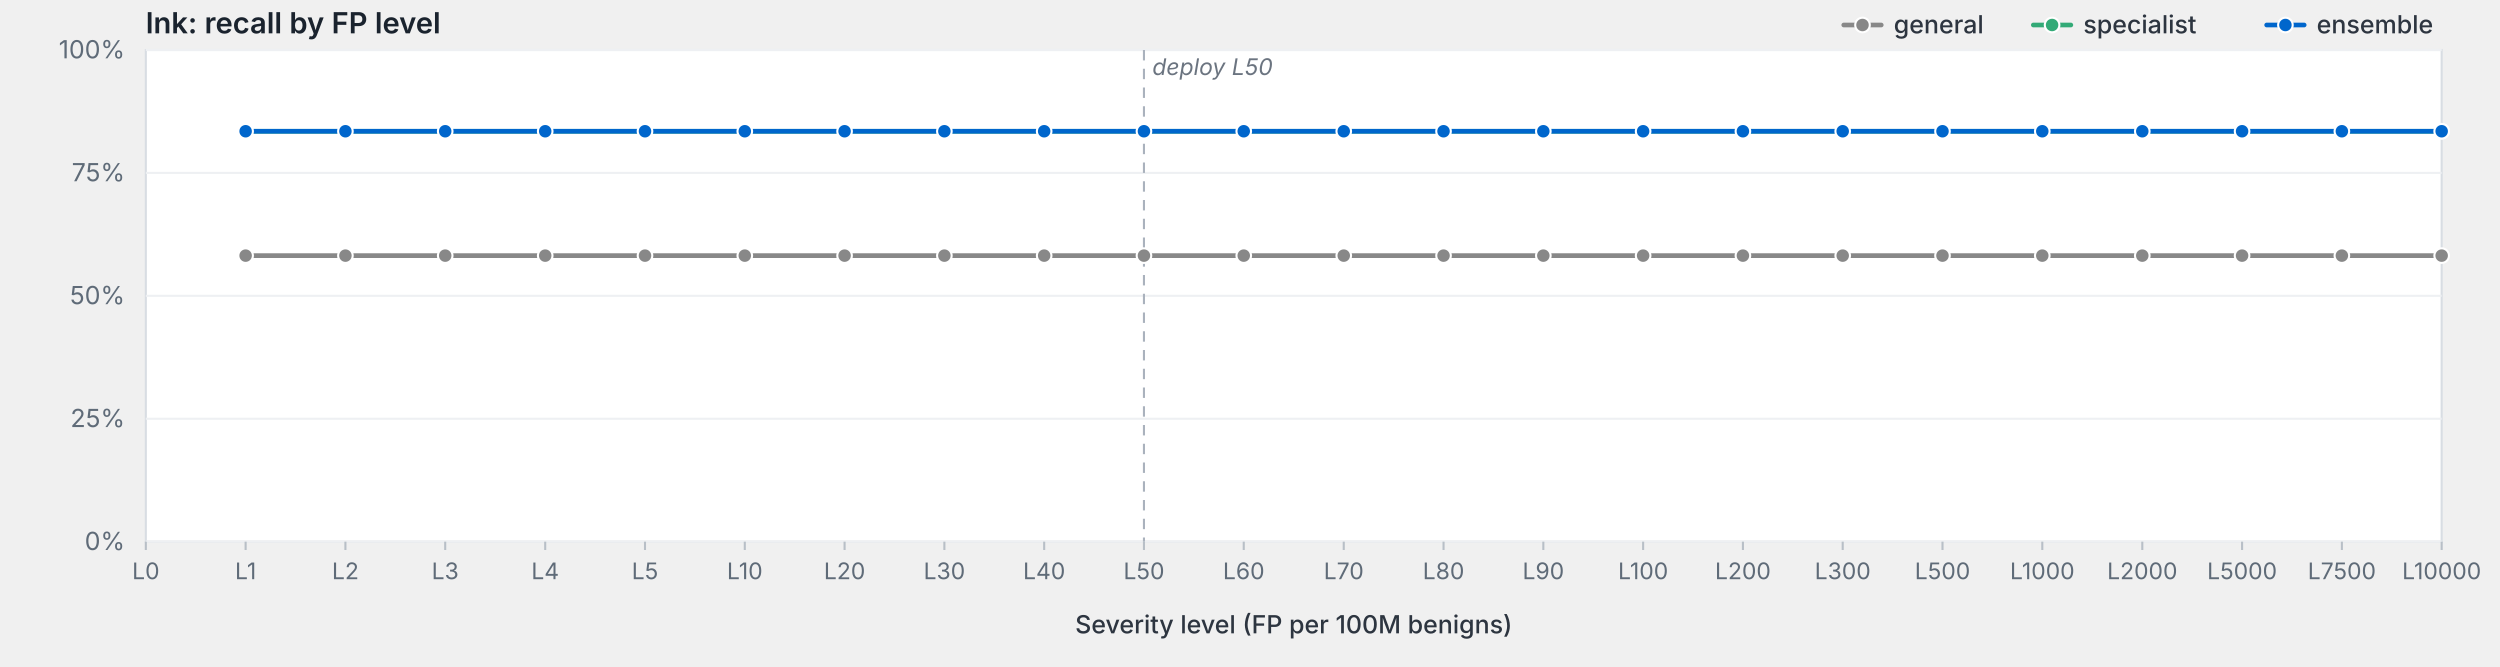
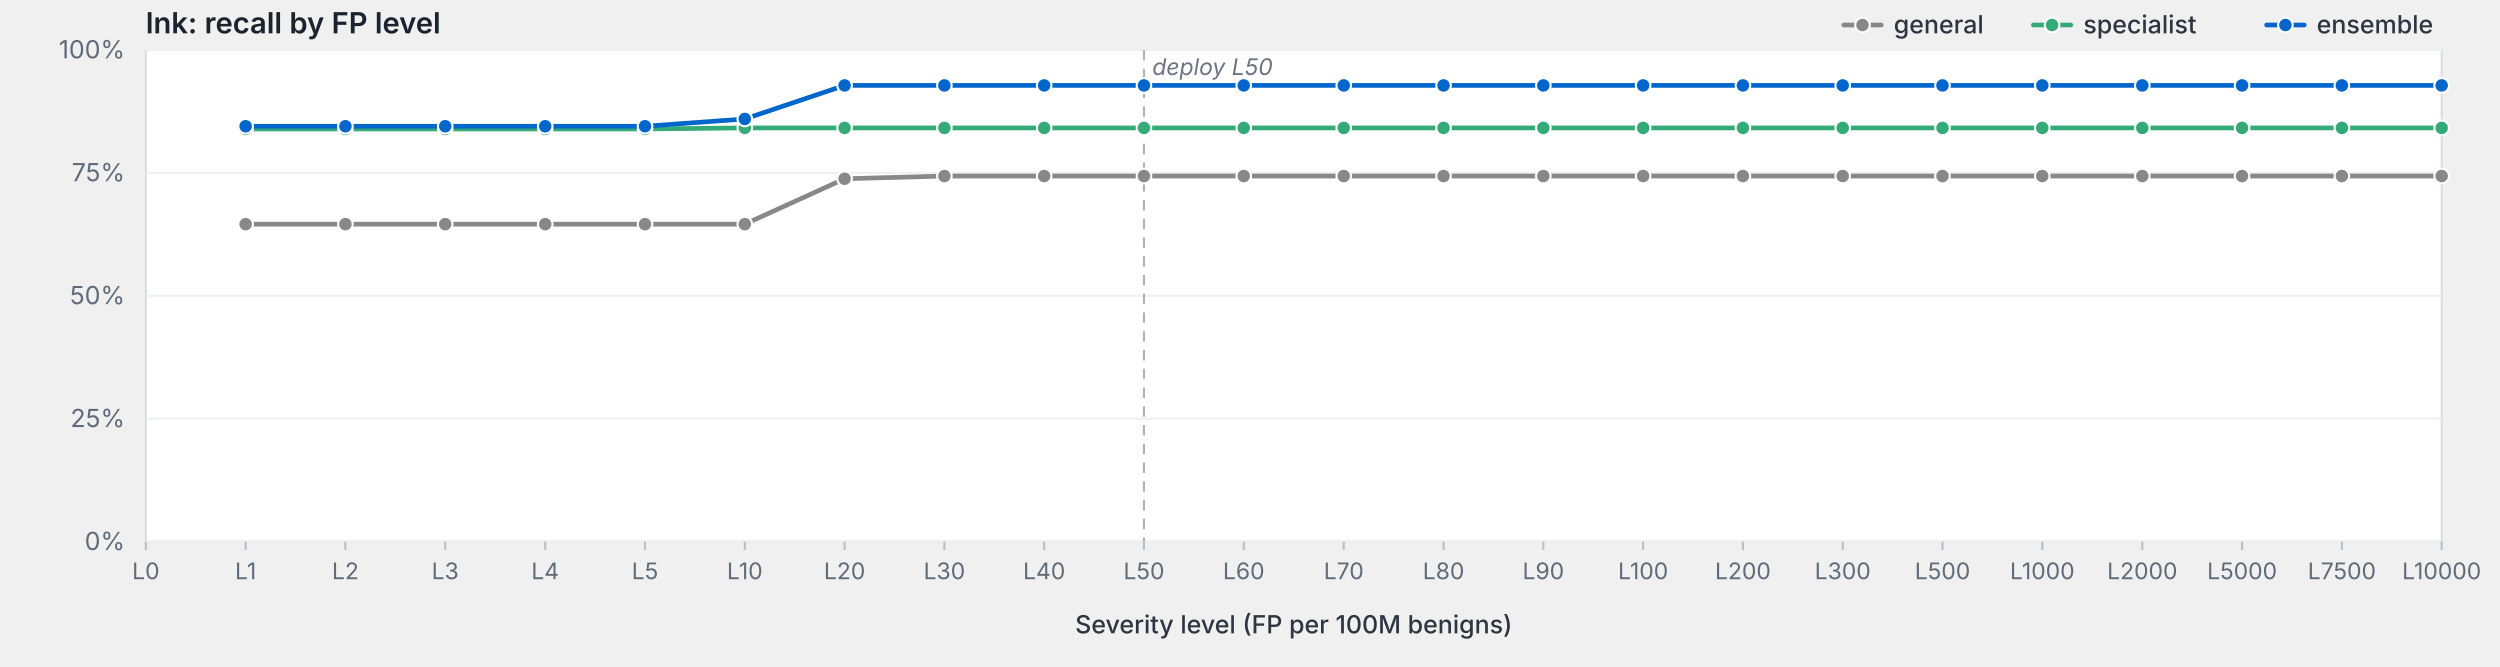
<svg xmlns="http://www.w3.org/2000/svg" viewBox="0 0 1200 320" width="1200" height="320" preserveAspectRatio="xMidYMid meet" role="img" aria-label="lnk: recall by FP level">
  <style>svg { background: #fdfdfd; }.frame { fill: #fff; stroke: #d8dde3; stroke-width: 1; }.grid { stroke: #eef0f3; stroke-width: 1; }.tick { stroke: #b8bfc7; stroke-width: 1; }.axis-label { fill: #5f6b78; font-family: -apple-system, BlinkMacSystemFont, "Segoe UI", system-ui, sans-serif; font-size: 12px; }.x-label { fill: #5f6b78; font-family: -apple-system, BlinkMacSystemFont, "Segoe UI", system-ui, sans-serif; font-size: 11px; }.axis-title { fill: #2d3540; font-family: -apple-system, BlinkMacSystemFont, "Segoe UI", system-ui, sans-serif; font-size: 12px; font-weight: 500; }.title { fill: #1a232e; font-family: -apple-system, BlinkMacSystemFont, "Segoe UI", system-ui, sans-serif; font-size: 14px; font-weight: 600; }.deploy-marker { stroke: #aab2bd; stroke-width: 1; stroke-dasharray: 5,4; }.deploy-label { fill: #6b7480; font-family: -apple-system, BlinkMacSystemFont, "Segoe UI", system-ui, sans-serif; font-size: 11px; font-style: italic; }.curve { fill: none; stroke-width: 2.25; stroke-linejoin: round; stroke-linecap: round; }.marker { stroke: #fff; stroke-width: 1; }.legend-text { fill: #2d3540; font-family: -apple-system, BlinkMacSystemFont, "Segoe UI", system-ui, sans-serif; font-size: 12px; font-weight: 500; }</style>
  <text class="title" x="70" y="16">lnk: recall by FP level</text>
  <rect class="frame" x="70" y="24" width="1102" height="236" />
  <line class="grid" x1="70" y1="260.0" x2="1172" y2="260.0" />
  <text class="axis-label" x="60" y="264.0" text-anchor="end">0%</text>
  <line class="grid" x1="70" y1="201.0" x2="1172" y2="201.0" />
  <text class="axis-label" x="60" y="205.0" text-anchor="end">25%</text>
  <line class="grid" x1="70" y1="142.0" x2="1172" y2="142.0" />
  <text class="axis-label" x="60" y="146.0" text-anchor="end">50%</text>
  <line class="grid" x1="70" y1="83.0" x2="1172" y2="83.0" />
  <text class="axis-label" x="60" y="87.0" text-anchor="end">75%</text>
  <line class="grid" x1="70" y1="24.0" x2="1172" y2="24.0" />
  <text class="axis-label" x="60" y="28.0" text-anchor="end">100%</text>
  <line class="deploy-marker" x1="549.1" y1="24" x2="549.1" y2="260" />
  <text class="deploy-label" x="553.1" y="36" text-anchor="start">deploy L50</text>
  <line class="tick" x1="70.0" y1="260" x2="70.0" y2="264" />
  <text class="x-label" x="70.0" y="278" text-anchor="middle">L0</text>
  <line class="tick" x1="117.9" y1="260" x2="117.9" y2="264" />
  <text class="x-label" x="117.9" y="278" text-anchor="middle">L1</text>
  <line class="tick" x1="165.8" y1="260" x2="165.8" y2="264" />
  <text class="x-label" x="165.8" y="278" text-anchor="middle">L2</text>
  <line class="tick" x1="213.7" y1="260" x2="213.7" y2="264" />
  <text class="x-label" x="213.7" y="278" text-anchor="middle">L3</text>
  <line class="tick" x1="261.7" y1="260" x2="261.7" y2="264" />
  <text class="x-label" x="261.7" y="278" text-anchor="middle">L4</text>
  <line class="tick" x1="309.6" y1="260" x2="309.6" y2="264" />
  <text class="x-label" x="309.6" y="278" text-anchor="middle">L5</text>
  <line class="tick" x1="357.5" y1="260" x2="357.5" y2="264" />
  <text class="x-label" x="357.5" y="278" text-anchor="middle">L10</text>
  <line class="tick" x1="405.4" y1="260" x2="405.4" y2="264" />
  <text class="x-label" x="405.4" y="278" text-anchor="middle">L20</text>
  <line class="tick" x1="453.3" y1="260" x2="453.3" y2="264" />
  <text class="x-label" x="453.3" y="278" text-anchor="middle">L30</text>
  <line class="tick" x1="501.2" y1="260" x2="501.2" y2="264" />
  <text class="x-label" x="501.2" y="278" text-anchor="middle">L40</text>
  <line class="tick" x1="549.1" y1="260" x2="549.1" y2="264" />
  <text class="x-label" x="549.1" y="278" text-anchor="middle">L50</text>
  <line class="tick" x1="597.0" y1="260" x2="597.0" y2="264" />
  <text class="x-label" x="597.0" y="278" text-anchor="middle">L60</text>
  <line class="tick" x1="645.0" y1="260" x2="645.0" y2="264" />
  <text class="x-label" x="645.0" y="278" text-anchor="middle">L70</text>
  <line class="tick" x1="692.9" y1="260" x2="692.9" y2="264" />
  <text class="x-label" x="692.9" y="278" text-anchor="middle">L80</text>
  <line class="tick" x1="740.8" y1="260" x2="740.8" y2="264" />
  <text class="x-label" x="740.8" y="278" text-anchor="middle">L90</text>
  <line class="tick" x1="788.7" y1="260" x2="788.7" y2="264" />
  <text class="x-label" x="788.7" y="278" text-anchor="middle">L100</text>
  <line class="tick" x1="836.6" y1="260" x2="836.6" y2="264" />
  <text class="x-label" x="836.6" y="278" text-anchor="middle">L200</text>
  <line class="tick" x1="884.5" y1="260" x2="884.5" y2="264" />
  <text class="x-label" x="884.5" y="278" text-anchor="middle">L300</text>
  <line class="tick" x1="932.4" y1="260" x2="932.4" y2="264" />
  <text class="x-label" x="932.4" y="278" text-anchor="middle">L500</text>
  <line class="tick" x1="980.3" y1="260" x2="980.3" y2="264" />
  <text class="x-label" x="980.3" y="278" text-anchor="middle">L1000</text>
  <line class="tick" x1="1028.3" y1="260" x2="1028.3" y2="264" />
  <text class="x-label" x="1028.3" y="278" text-anchor="middle">L2000</text>
  <line class="tick" x1="1076.2" y1="260" x2="1076.2" y2="264" />
  <text class="x-label" x="1076.2" y="278" text-anchor="middle">L5000</text>
  <line class="tick" x1="1124.1" y1="260" x2="1124.1" y2="264" />
  <text class="x-label" x="1124.1" y="278" text-anchor="middle">L7500</text>
  <line class="tick" x1="1172.0" y1="260" x2="1172.0" y2="264" />
  <text class="x-label" x="1172.0" y="278" text-anchor="middle">L10000</text>
  <text class="axis-title" x="621.0" y="304" text-anchor="middle">Severity level (FP per 100M benigns)</text>
-   <path class="curve" d="M117.9,122.7 L165.8,122.7 L213.7,122.7 L261.7,122.7 L309.6,122.7 L357.5,122.7 L405.4,122.7 L453.3,122.7 L501.2,122.7 L549.1,122.7 L597.0,122.7 L645.0,122.7 L692.9,122.7 L740.8,122.7 L788.7,122.7 L836.6,122.7 L884.5,122.7 L932.4,122.7 L980.3,122.7 L1028.3,122.7 L1076.2,122.7 L1124.1,122.7 L1172.0,122.7" stroke="#888" />
-   <circle class="marker" cx="117.9" cy="122.7" r="3.5" fill="#888" />
-   <circle class="marker" cx="165.8" cy="122.7" r="3.5" fill="#888" />
-   <circle class="marker" cx="213.7" cy="122.7" r="3.5" fill="#888" />
-   <circle class="marker" cx="261.7" cy="122.7" r="3.5" fill="#888" />
-   <circle class="marker" cx="309.6" cy="122.7" r="3.5" fill="#888" />
-   <circle class="marker" cx="357.5" cy="122.7" r="3.5" fill="#888" />
-   <circle class="marker" cx="405.4" cy="122.7" r="3.5" fill="#888" />
-   <circle class="marker" cx="453.3" cy="122.7" r="3.5" fill="#888" />
-   <circle class="marker" cx="501.2" cy="122.7" r="3.5" fill="#888" />
-   <circle class="marker" cx="549.1" cy="122.7" r="3.5" fill="#888" />
-   <circle class="marker" cx="597.0" cy="122.7" r="3.5" fill="#888" />
-   <circle class="marker" cx="645.0" cy="122.7" r="3.5" fill="#888" />
-   <circle class="marker" cx="692.9" cy="122.7" r="3.5" fill="#888" />
-   <circle class="marker" cx="740.8" cy="122.7" r="3.5" fill="#888" />
-   <circle class="marker" cx="788.7" cy="122.7" r="3.5" fill="#888" />
-   <circle class="marker" cx="836.6" cy="122.7" r="3.5" fill="#888" />
-   <circle class="marker" cx="884.5" cy="122.7" r="3.5" fill="#888" />
-   <circle class="marker" cx="932.4" cy="122.7" r="3.5" fill="#888" />
-   <circle class="marker" cx="980.3" cy="122.7" r="3.5" fill="#888" />
-   <circle class="marker" cx="1028.3" cy="122.7" r="3.5" fill="#888" />
-   <circle class="marker" cx="1076.2" cy="122.7" r="3.5" fill="#888" />
-   <circle class="marker" cx="1124.1" cy="122.7" r="3.5" fill="#888" />
-   <circle class="marker" cx="1172.0" cy="122.7" r="3.5" fill="#888" />
-   <path class="curve" d="M117.9,63.0 L165.8,63.0 L213.7,63.0 L261.7,63.0 L309.6,63.0 L357.5,63.0 L405.4,63.0 L453.3,63.0 L501.2,63.0 L549.1,63.0 L597.0,63.0 L645.0,63.0 L692.9,63.0 L740.8,63.0 L788.7,63.0 L836.6,63.0 L884.5,63.0 L932.4,63.0 L980.3,63.0 L1028.3,63.0 L1076.2,63.0 L1124.1,63.0 L1172.0,63.0" stroke="#3a7" />
-   <circle class="marker" cx="117.9" cy="63.0" r="3.5" fill="#3a7" />
-   <circle class="marker" cx="165.8" cy="63.0" r="3.5" fill="#3a7" />
-   <circle class="marker" cx="213.7" cy="63.0" r="3.5" fill="#3a7" />
-   <circle class="marker" cx="261.7" cy="63.0" r="3.5" fill="#3a7" />
-   <circle class="marker" cx="309.6" cy="63.0" r="3.5" fill="#3a7" />
-   <circle class="marker" cx="357.5" cy="63.0" r="3.5" fill="#3a7" />
-   <circle class="marker" cx="405.4" cy="63.0" r="3.5" fill="#3a7" />
-   <circle class="marker" cx="453.3" cy="63.0" r="3.5" fill="#3a7" />
-   <circle class="marker" cx="501.2" cy="63.0" r="3.5" fill="#3a7" />
-   <circle class="marker" cx="549.1" cy="63.0" r="3.5" fill="#3a7" />
-   <circle class="marker" cx="597.0" cy="63.0" r="3.5" fill="#3a7" />
-   <circle class="marker" cx="645.0" cy="63.0" r="3.5" fill="#3a7" />
-   <circle class="marker" cx="692.9" cy="63.0" r="3.5" fill="#3a7" />
-   <circle class="marker" cx="740.8" cy="63.0" r="3.5" fill="#3a7" />
-   <circle class="marker" cx="788.7" cy="63.0" r="3.5" fill="#3a7" />
-   <circle class="marker" cx="836.6" cy="63.0" r="3.5" fill="#3a7" />
-   <circle class="marker" cx="884.5" cy="63.0" r="3.5" fill="#3a7" />
-   <circle class="marker" cx="932.4" cy="63.0" r="3.5" fill="#3a7" />
-   <circle class="marker" cx="980.3" cy="63.0" r="3.5" fill="#3a7" />
-   <circle class="marker" cx="1028.3" cy="63.0" r="3.5" fill="#3a7" />
-   <circle class="marker" cx="1076.2" cy="63.0" r="3.5" fill="#3a7" />
-   <circle class="marker" cx="1124.1" cy="63.0" r="3.5" fill="#3a7" />
-   <circle class="marker" cx="1172.0" cy="63.0" r="3.5" fill="#3a7" />
-   <path class="curve" d="M117.9,63.0 L165.8,63.0 L213.7,63.0 L261.7,63.0 L309.6,63.0 L357.5,63.0 L405.4,63.0 L453.3,63.0 L501.2,63.0 L549.1,63.0 L597.0,63.0 L645.0,63.0 L692.9,63.0 L740.8,63.0 L788.7,63.0 L836.6,63.0 L884.5,63.0 L932.4,63.0 L980.3,63.0 L1028.3,63.0 L1076.2,63.0 L1124.1,63.0 L1172.0,63.0" stroke="#06c" />
-   <circle class="marker" cx="117.9" cy="63.0" r="3.5" fill="#06c" />
-   <circle class="marker" cx="165.8" cy="63.0" r="3.5" fill="#06c" />
-   <circle class="marker" cx="213.7" cy="63.0" r="3.5" fill="#06c" />
-   <circle class="marker" cx="261.7" cy="63.0" r="3.5" fill="#06c" />
-   <circle class="marker" cx="309.6" cy="63.0" r="3.5" fill="#06c" />
-   <circle class="marker" cx="357.5" cy="63.0" r="3.5" fill="#06c" />
-   <circle class="marker" cx="405.4" cy="63.0" r="3.5" fill="#06c" />
-   <circle class="marker" cx="453.3" cy="63.0" r="3.5" fill="#06c" />
-   <circle class="marker" cx="501.2" cy="63.0" r="3.5" fill="#06c" />
-   <circle class="marker" cx="549.1" cy="63.0" r="3.5" fill="#06c" />
-   <circle class="marker" cx="597.0" cy="63.0" r="3.5" fill="#06c" />
-   <circle class="marker" cx="645.0" cy="63.0" r="3.5" fill="#06c" />
-   <circle class="marker" cx="692.9" cy="63.0" r="3.5" fill="#06c" />
-   <circle class="marker" cx="740.8" cy="63.0" r="3.5" fill="#06c" />
-   <circle class="marker" cx="788.7" cy="63.0" r="3.5" fill="#06c" />
-   <circle class="marker" cx="836.6" cy="63.0" r="3.5" fill="#06c" />
-   <circle class="marker" cx="884.5" cy="63.0" r="3.5" fill="#06c" />
-   <circle class="marker" cx="932.4" cy="63.0" r="3.5" fill="#06c" />
-   <circle class="marker" cx="980.3" cy="63.0" r="3.5" fill="#06c" />
-   <circle class="marker" cx="1028.3" cy="63.0" r="3.5" fill="#06c" />
-   <circle class="marker" cx="1076.2" cy="63.0" r="3.5" fill="#06c" />
-   <circle class="marker" cx="1124.1" cy="63.0" r="3.5" fill="#06c" />
-   <circle class="marker" cx="1172.0" cy="63.0" r="3.5" fill="#06c" />
+   <path class="curve" d="M117.9,107.6 L165.8,107.6 L213.7,107.6 L261.7,107.6 L309.6,107.6 L357.5,107.6 L405.4,85.8 L453.3,84.5 L501.2,84.5 L549.1,84.5 L597.0,84.5 L645.0,84.5 L692.9,84.5 L740.8,84.5 L788.7,84.5 L836.6,84.5 L884.5,84.5 L932.4,84.5 L980.3,84.5 L1028.3,84.5 L1076.2,84.5 L1124.1,84.5 L1172.0,84.5" stroke="#888" />
+   <circle class="marker" cx="117.9" cy="107.6" r="3.5" fill="#888" />
+   <circle class="marker" cx="165.8" cy="107.6" r="3.5" fill="#888" />
+   <circle class="marker" cx="213.7" cy="107.6" r="3.5" fill="#888" />
+   <circle class="marker" cx="261.7" cy="107.6" r="3.5" fill="#888" />
+   <circle class="marker" cx="309.6" cy="107.6" r="3.5" fill="#888" />
+   <circle class="marker" cx="357.5" cy="107.6" r="3.5" fill="#888" />
+   <circle class="marker" cx="405.4" cy="85.8" r="3.5" fill="#888" />
+   <circle class="marker" cx="453.3" cy="84.5" r="3.5" fill="#888" />
+   <circle class="marker" cx="501.2" cy="84.5" r="3.5" fill="#888" />
+   <circle class="marker" cx="549.1" cy="84.5" r="3.5" fill="#888" />
+   <circle class="marker" cx="597.0" cy="84.5" r="3.5" fill="#888" />
+   <circle class="marker" cx="645.0" cy="84.5" r="3.5" fill="#888" />
+   <circle class="marker" cx="692.9" cy="84.5" r="3.5" fill="#888" />
+   <circle class="marker" cx="740.8" cy="84.5" r="3.5" fill="#888" />
+   <circle class="marker" cx="788.7" cy="84.5" r="3.5" fill="#888" />
+   <circle class="marker" cx="836.6" cy="84.5" r="3.5" fill="#888" />
+   <circle class="marker" cx="884.5" cy="84.5" r="3.5" fill="#888" />
+   <circle class="marker" cx="932.4" cy="84.5" r="3.5" fill="#888" />
+   <circle class="marker" cx="980.3" cy="84.5" r="3.5" fill="#888" />
+   <circle class="marker" cx="1028.3" cy="84.5" r="3.5" fill="#888" />
+   <circle class="marker" cx="1076.2" cy="84.5" r="3.5" fill="#888" />
+   <circle class="marker" cx="1124.1" cy="84.5" r="3.5" fill="#888" />
+   <circle class="marker" cx="1172.0" cy="84.5" r="3.5" fill="#888" />
+   <path class="curve" d="M117.9,61.9 L165.8,61.9 L213.7,61.9 L261.7,61.9 L309.6,61.9 L357.5,61.4 L405.4,61.4 L453.3,61.4 L501.2,61.4 L549.1,61.4 L597.0,61.4 L645.0,61.4 L692.9,61.4 L740.8,61.4 L788.7,61.4 L836.6,61.4 L884.5,61.4 L932.4,61.4 L980.3,61.4 L1028.3,61.4 L1076.2,61.4 L1124.1,61.4 L1172.0,61.4" stroke="#3a7" />
+   <circle class="marker" cx="117.9" cy="61.9" r="3.5" fill="#3a7" />
+   <circle class="marker" cx="165.8" cy="61.9" r="3.5" fill="#3a7" />
+   <circle class="marker" cx="213.7" cy="61.9" r="3.5" fill="#3a7" />
+   <circle class="marker" cx="261.7" cy="61.9" r="3.5" fill="#3a7" />
+   <circle class="marker" cx="309.6" cy="61.9" r="3.5" fill="#3a7" />
+   <circle class="marker" cx="357.5" cy="61.4" r="3.5" fill="#3a7" />
+   <circle class="marker" cx="405.4" cy="61.4" r="3.5" fill="#3a7" />
+   <circle class="marker" cx="453.3" cy="61.4" r="3.5" fill="#3a7" />
+   <circle class="marker" cx="501.2" cy="61.4" r="3.5" fill="#3a7" />
+   <circle class="marker" cx="549.1" cy="61.4" r="3.5" fill="#3a7" />
+   <circle class="marker" cx="597.0" cy="61.4" r="3.5" fill="#3a7" />
+   <circle class="marker" cx="645.0" cy="61.4" r="3.5" fill="#3a7" />
+   <circle class="marker" cx="692.9" cy="61.4" r="3.5" fill="#3a7" />
+   <circle class="marker" cx="740.8" cy="61.4" r="3.5" fill="#3a7" />
+   <circle class="marker" cx="788.7" cy="61.4" r="3.5" fill="#3a7" />
+   <circle class="marker" cx="836.6" cy="61.4" r="3.5" fill="#3a7" />
+   <circle class="marker" cx="884.5" cy="61.4" r="3.5" fill="#3a7" />
+   <circle class="marker" cx="932.4" cy="61.4" r="3.5" fill="#3a7" />
+   <circle class="marker" cx="980.3" cy="61.4" r="3.5" fill="#3a7" />
+   <circle class="marker" cx="1028.3" cy="61.4" r="3.5" fill="#3a7" />
+   <circle class="marker" cx="1076.2" cy="61.4" r="3.5" fill="#3a7" />
+   <circle class="marker" cx="1124.1" cy="61.4" r="3.5" fill="#3a7" />
+   <circle class="marker" cx="1172.0" cy="61.4" r="3.5" fill="#3a7" />
+   <path class="curve" d="M117.9,60.6 L165.8,60.6 L213.7,60.6 L261.7,60.6 L309.6,60.6 L357.5,57.1 L405.4,41.0 L453.3,41.0 L501.2,41.0 L549.1,41.0 L597.0,41.0 L645.0,41.0 L692.9,41.0 L740.8,41.0 L788.7,41.0 L836.6,41.0 L884.5,41.0 L932.4,41.0 L980.3,41.0 L1028.3,41.0 L1076.2,41.0 L1124.1,41.0 L1172.0,41.0" stroke="#06c" />
+   <circle class="marker" cx="117.9" cy="60.6" r="3.5" fill="#06c" />
+   <circle class="marker" cx="165.8" cy="60.6" r="3.5" fill="#06c" />
+   <circle class="marker" cx="213.7" cy="60.6" r="3.5" fill="#06c" />
+   <circle class="marker" cx="261.7" cy="60.6" r="3.5" fill="#06c" />
+   <circle class="marker" cx="309.6" cy="60.6" r="3.5" fill="#06c" />
+   <circle class="marker" cx="357.5" cy="57.1" r="3.5" fill="#06c" />
+   <circle class="marker" cx="405.4" cy="41.0" r="3.5" fill="#06c" />
+   <circle class="marker" cx="453.3" cy="41.0" r="3.5" fill="#06c" />
+   <circle class="marker" cx="501.2" cy="41.0" r="3.5" fill="#06c" />
+   <circle class="marker" cx="549.1" cy="41.0" r="3.5" fill="#06c" />
+   <circle class="marker" cx="597.0" cy="41.0" r="3.5" fill="#06c" />
+   <circle class="marker" cx="645.0" cy="41.0" r="3.5" fill="#06c" />
+   <circle class="marker" cx="692.9" cy="41.0" r="3.5" fill="#06c" />
+   <circle class="marker" cx="740.8" cy="41.0" r="3.5" fill="#06c" />
+   <circle class="marker" cx="788.7" cy="41.0" r="3.5" fill="#06c" />
+   <circle class="marker" cx="836.6" cy="41.0" r="3.5" fill="#06c" />
+   <circle class="marker" cx="884.5" cy="41.0" r="3.5" fill="#06c" />
+   <circle class="marker" cx="932.4" cy="41.0" r="3.5" fill="#06c" />
+   <circle class="marker" cx="980.3" cy="41.0" r="3.5" fill="#06c" />
+   <circle class="marker" cx="1028.3" cy="41.0" r="3.5" fill="#06c" />
+   <circle class="marker" cx="1076.2" cy="41.0" r="3.5" fill="#06c" />
+   <circle class="marker" cx="1124.1" cy="41.0" r="3.5" fill="#06c" />
+   <circle class="marker" cx="1172.0" cy="41.0" r="3.5" fill="#06c" />
  <line x1="1088.0" y1="12.0" x2="1106.0" y2="12.0" stroke="#06c" stroke-width="2.25" stroke-linecap="round" />
  <circle cx="1097.0" cy="12.0" r="3.5" fill="#06c" stroke="#fff" stroke-width="1" />
  <text class="legend-text" x="1112.0" y="16.0">ensemble</text>
  <line x1="976.0" y1="12.0" x2="994.0" y2="12.0" stroke="#3a7" stroke-width="2.25" stroke-linecap="round" />
  <circle cx="985.0" cy="12.0" r="3.5" fill="#3a7" stroke="#fff" stroke-width="1" />
  <text class="legend-text" x="1000.0" y="16.0">specialist</text>
  <line x1="885.0" y1="12.0" x2="903.0" y2="12.0" stroke="#888" stroke-width="2.25" stroke-linecap="round" />
  <circle cx="894.0" cy="12.0" r="3.5" fill="#888" stroke="#fff" stroke-width="1" />
  <text class="legend-text" x="909.0" y="16.0">general</text>
</svg>
